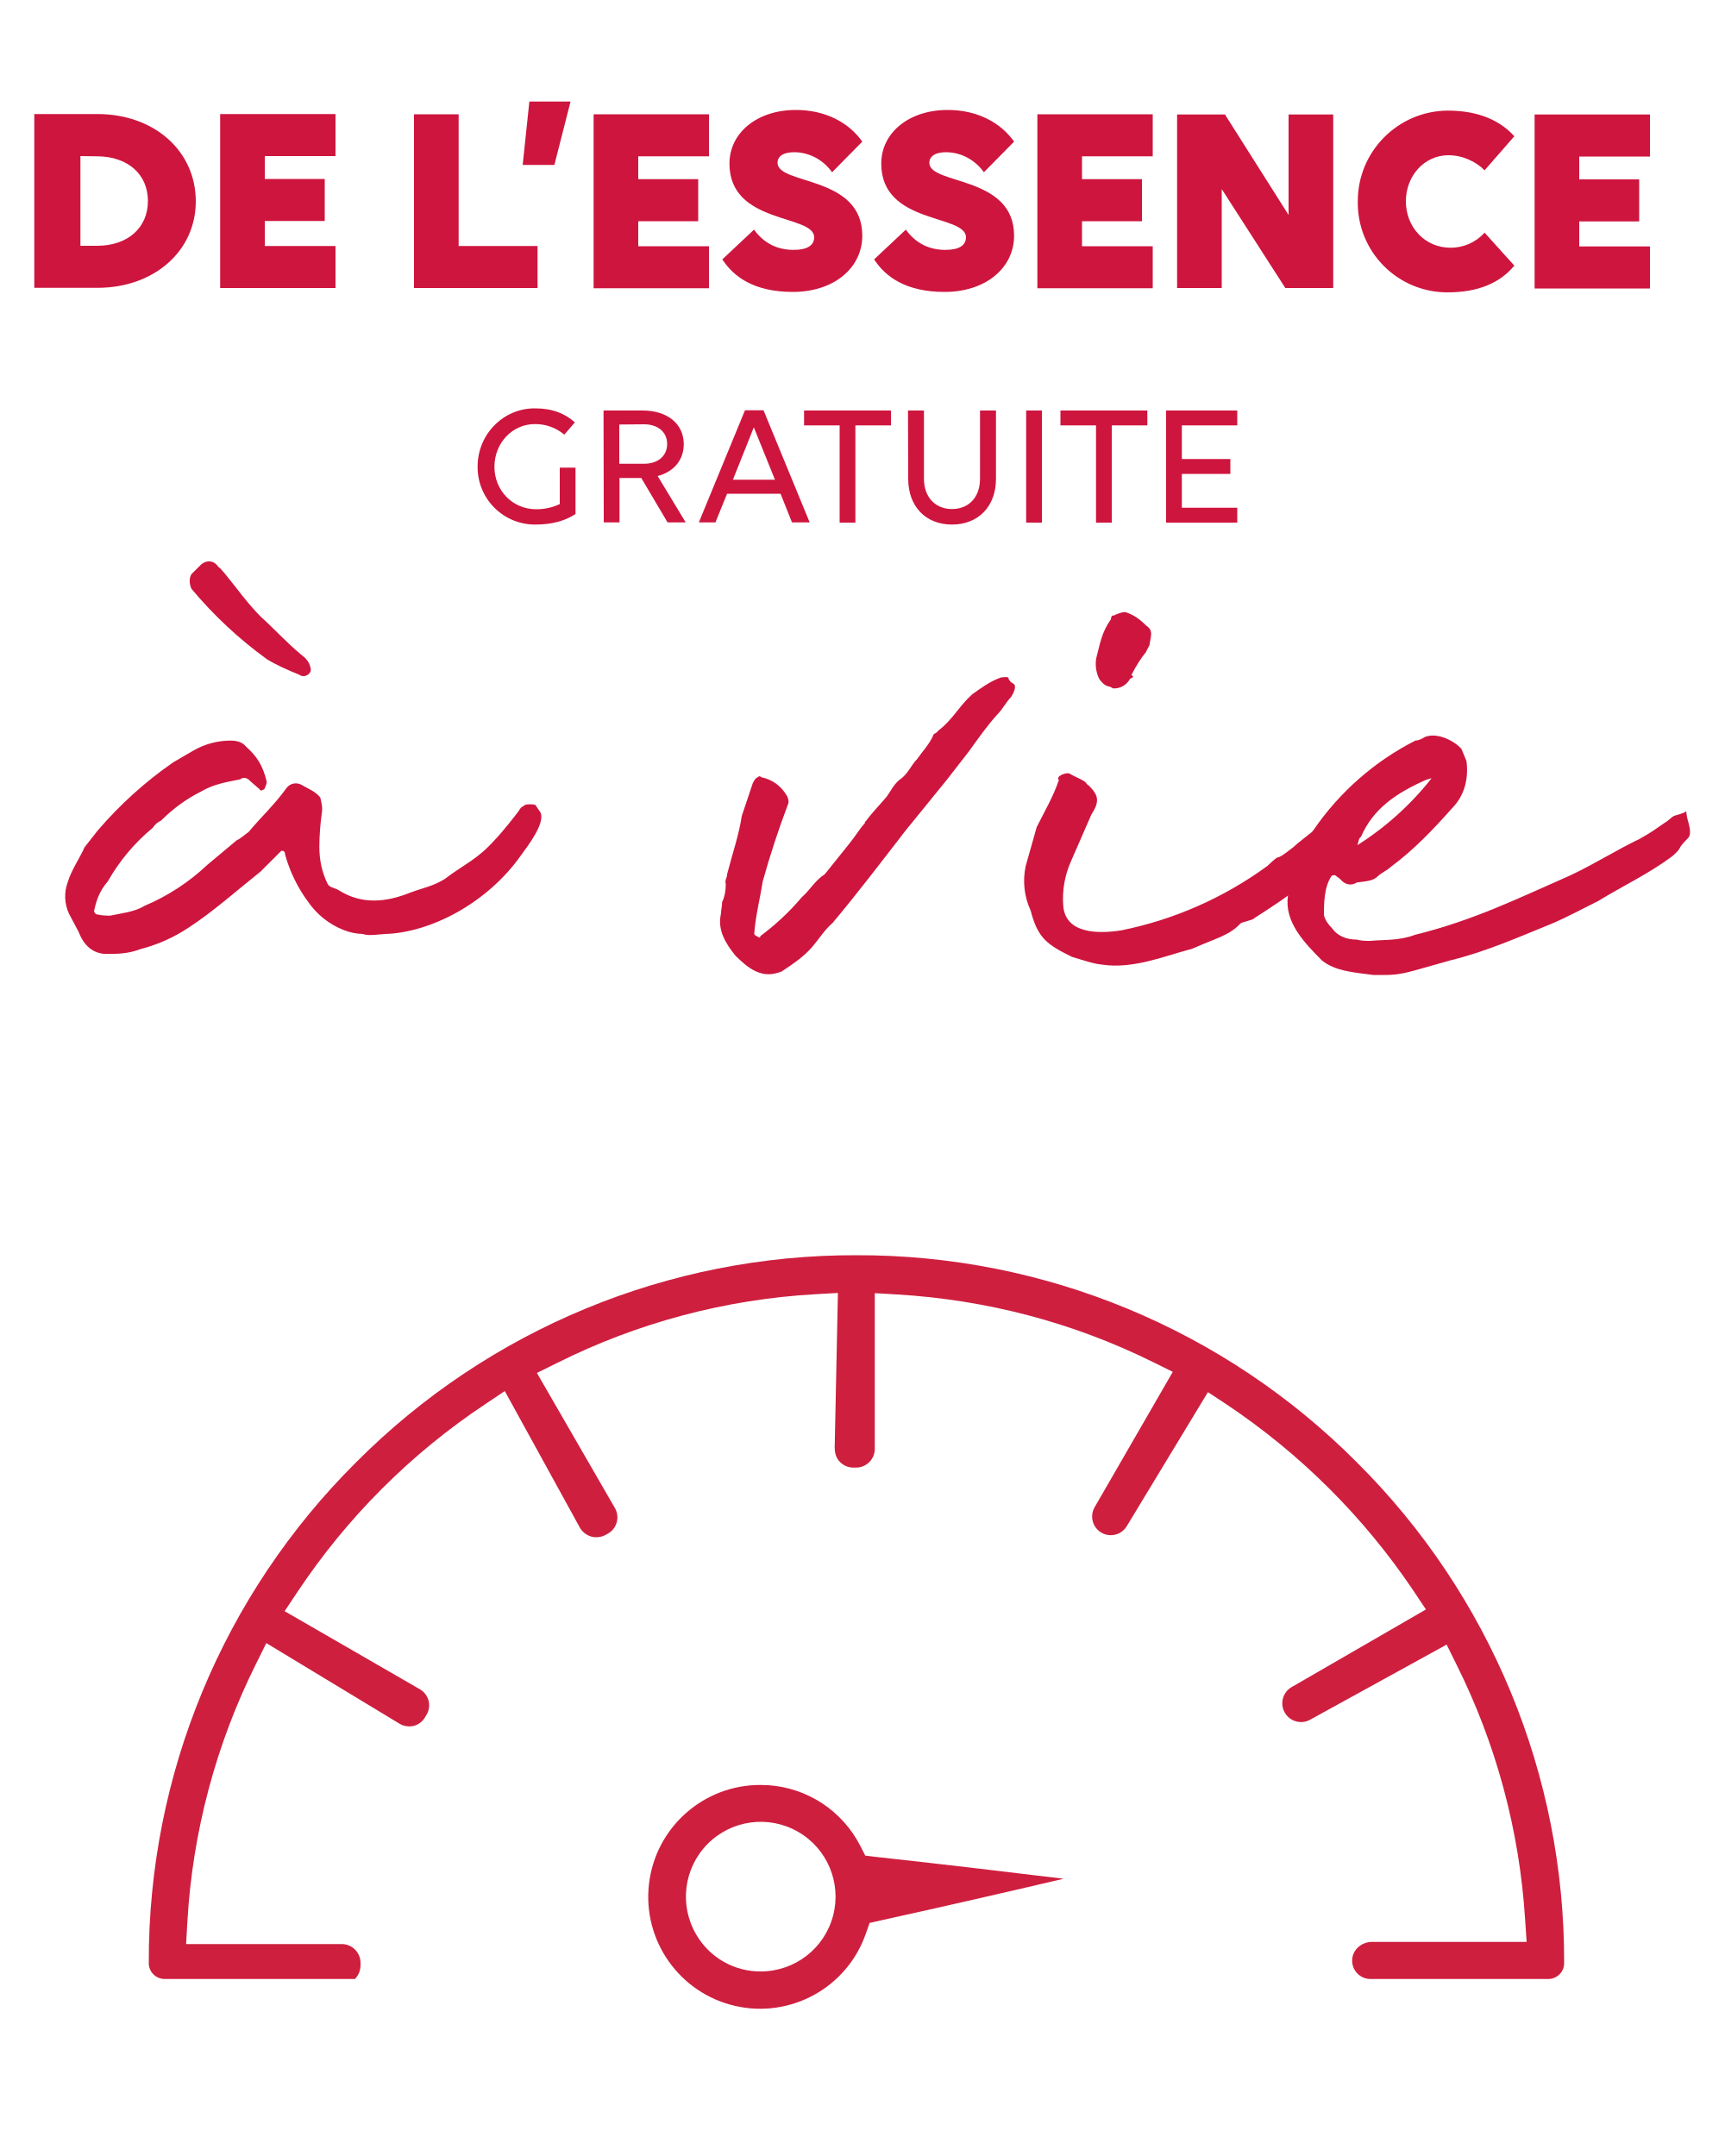
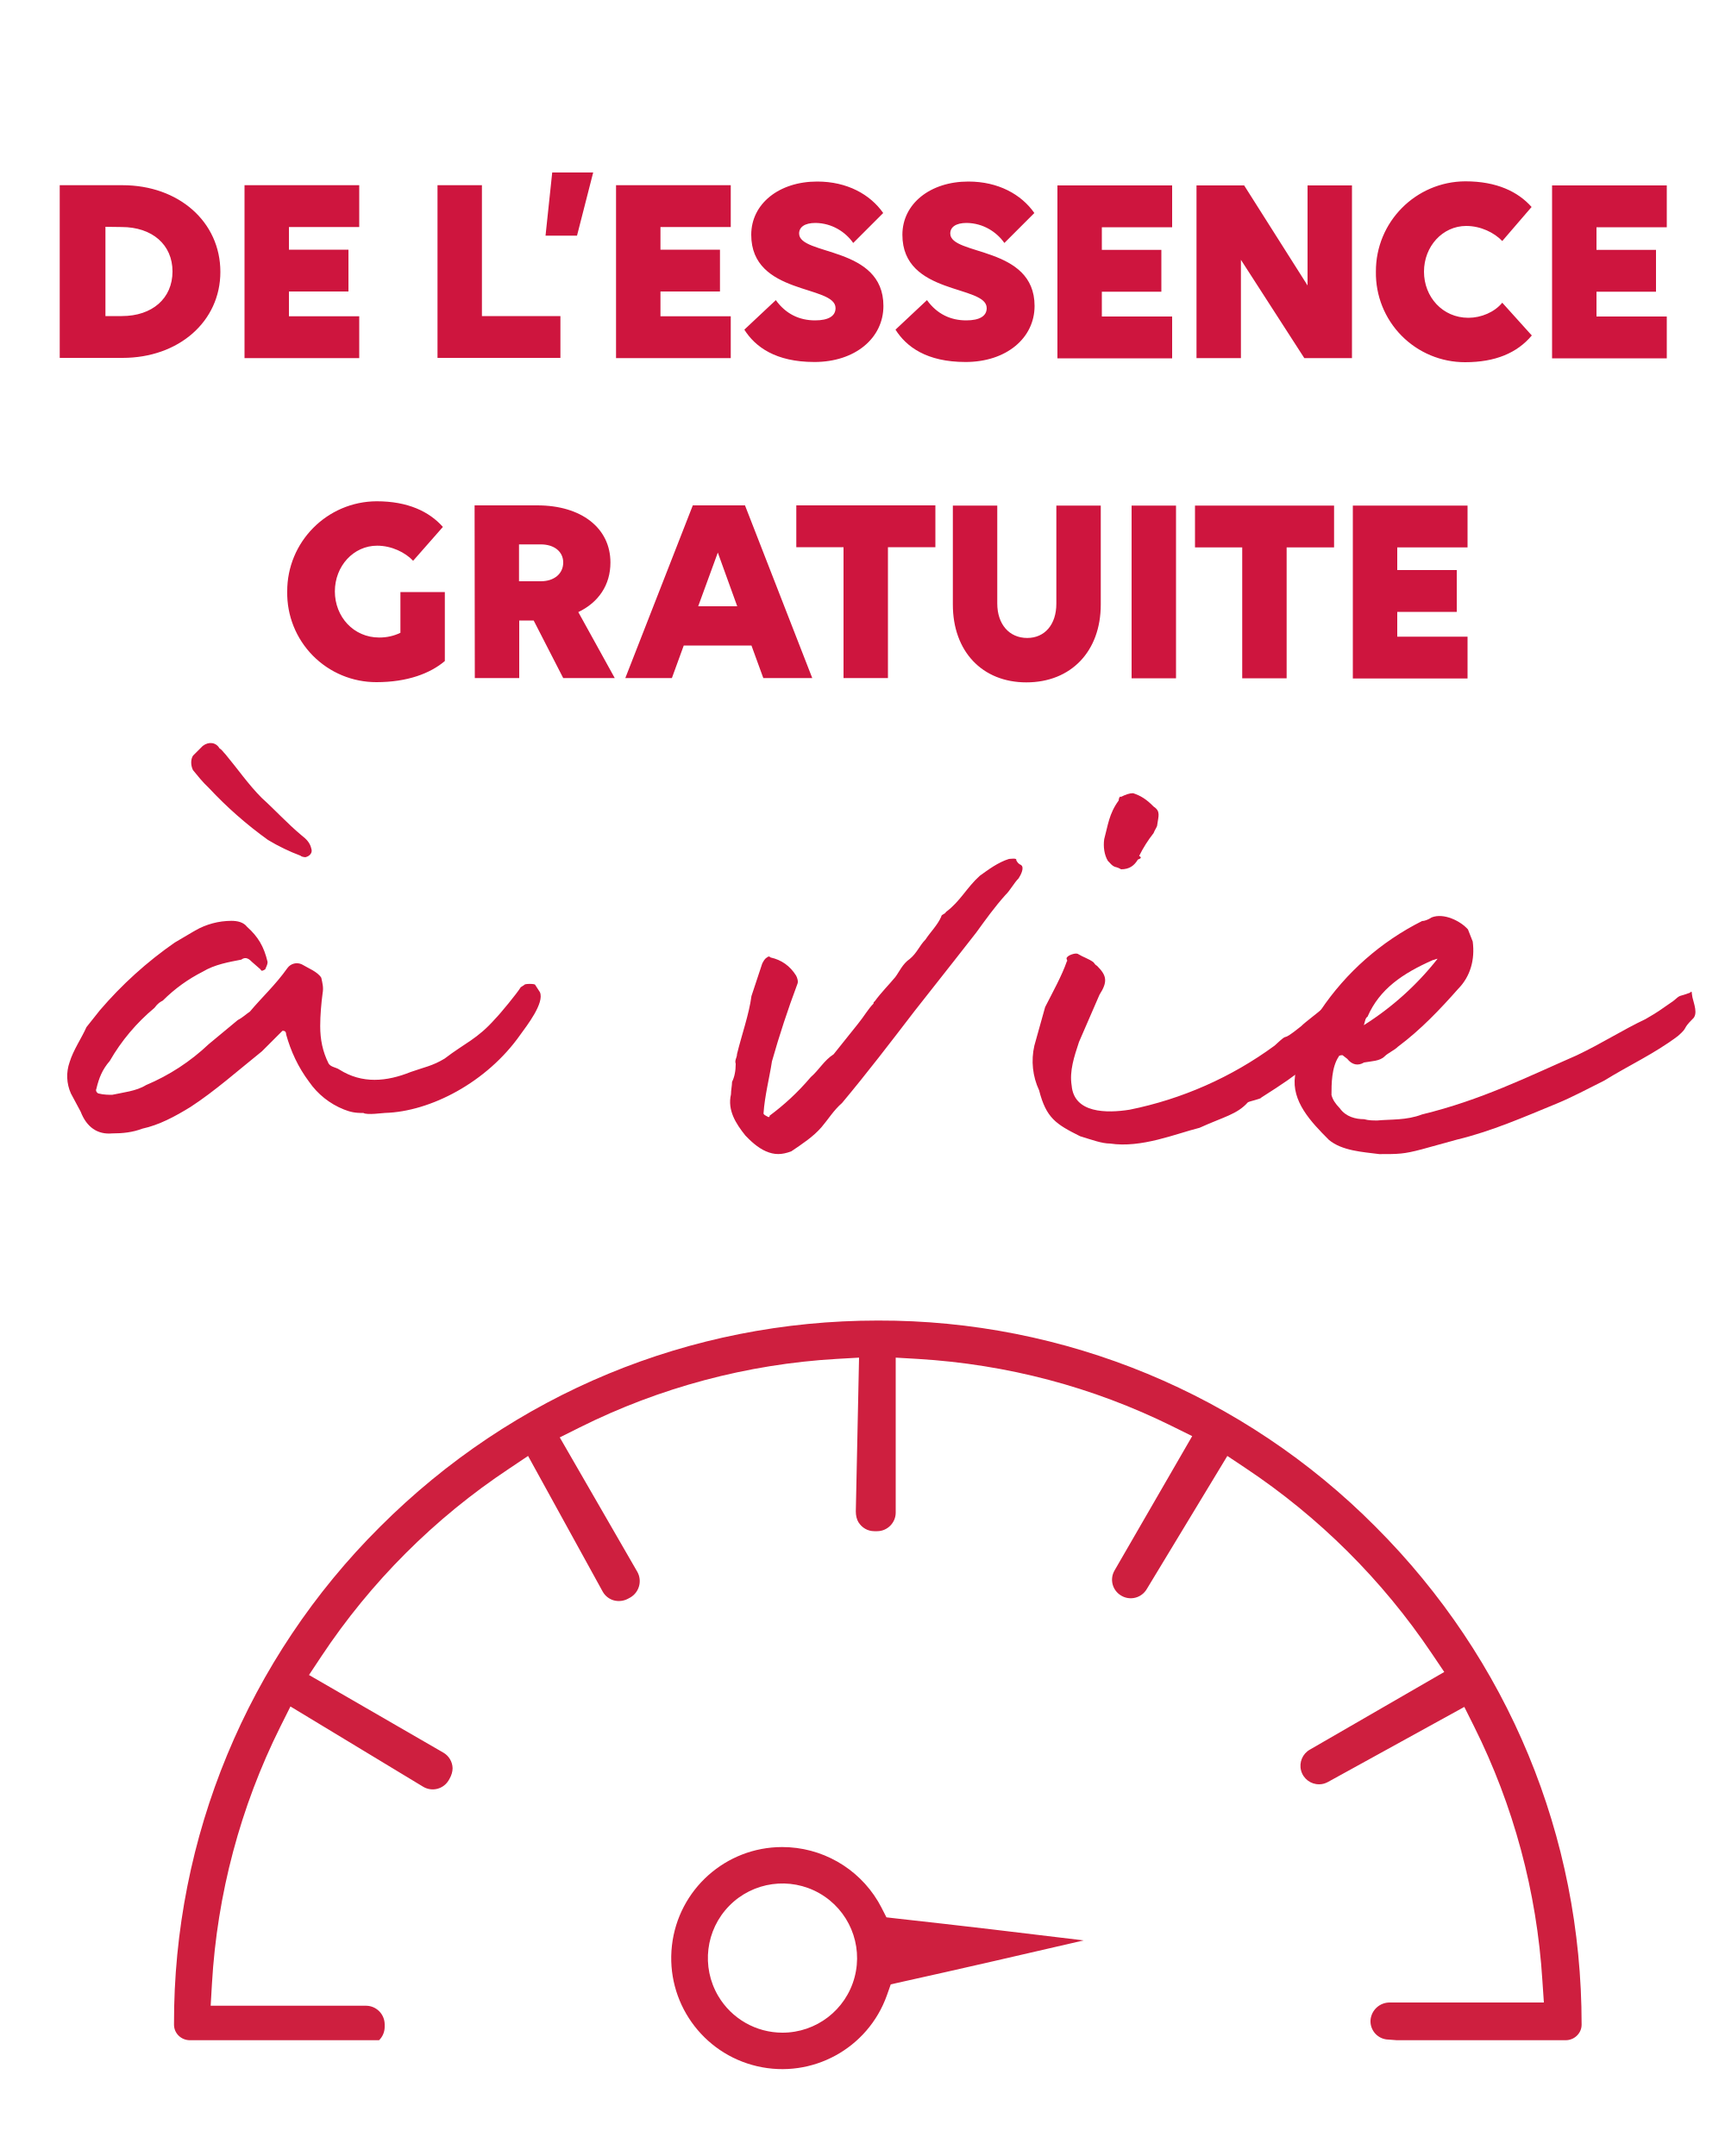
<svg xmlns="http://www.w3.org/2000/svg" width="80" height="100" viewBox="0 0 80 100">
  <g>
    <g fill="#CE153E">
-       <path d="M15.92 43.13a3.62 3.62 0 0 1-1.63-1.3 6.7 6.7 0 0 1-1.07-2.2c0-.17-.11-.17-.17-.17l-.96.96c-1.13.9-2.2 1.86-3.32 2.59a7.3 7.3 0 0 1-2.25 1.01c-.45.17-.9.23-1.41.22-.68.06-1.18-.28-1.46-1.01l-.45-.85a1.9 1.9 0 0 1-.06-1.46c.16-.55.56-1.12.78-1.62l.62-.79a18.5 18.5 0 0 1 3.49-3.15l.96-.56a3.47 3.47 0 0 1 1.69-.45c.28 0 .56.06.73.28.51.45.79.9.96 1.63 0 .11-.06.23-.11.34-.11.06-.17.11-.23 0l-.39-.34c-.11-.11-.28-.28-.51-.11-.56.11-1.24.22-1.8.56-.68.34-1.3.79-1.86 1.35-.11.06-.23.11-.39.34A8.92 8.92 0 0 0 5 40.88c-.34.39-.51.79-.62 1.3-.06.11.06.23.11.23.23.06.51.06.62.06.51-.11 1.13-.17 1.58-.45a9.8 9.8 0 0 0 2.93-1.91l1.35-1.13c.23-.11.39-.28.56-.39.56-.68 1.18-1.24 1.75-2.03a.54.54 0 0 1 .68-.17c.28.17.73.34.9.62.06.28.11.45.06.73-.06.45-.11 1.01-.11 1.52 0 .62.11 1.18.39 1.75.11.17.34.17.51.28 1.07.68 2.2.56 3.32.11.62-.23 1.01-.28 1.58-.62.96-.73 1.52-.9 2.37-1.86.23-.23 1.01-1.18 1.18-1.46l.17-.11c0-.06.51-.06.51 0l.23.34c.22.51-.62 1.58-.9 1.97-1.58 2.25-4.23 3.6-6.31 3.66-.11 0-.85.11-1.01 0a2.58 2.58 0 0 1-.93-.19zM13.89 31.3c-.56-.23-1.07-.45-1.52-.73a19.3 19.3 0 0 1-3.49-3.26c-.11-.23-.11-.51 0-.68l.45-.45c.28-.23.62-.17.79.11.11.06.17.17.28.28.56.68 1.07 1.41 1.69 2.03.62.56 1.18 1.18 1.86 1.75.23.17.39.34.45.62.06.17-.06.34-.28.39-.06 0-.17 0-.23-.06zM33.49 41.84c.11-.23.17-.51.17-.84-.06-.17.06-.28.06-.45.23-.9.56-1.86.68-2.7l.51-1.52c.06-.11.11-.23.23-.28.06-.06.11-.06.17 0 .51.11.9.39 1.18.85.06.11.11.28.06.39a41.97 41.97 0 0 0-1.18 3.6c-.11.73-.34 1.63-.39 2.42 0 .06.11.11.11.11l.11.06c.06 0 .06 0 .06-.06.68-.51 1.3-1.07 1.92-1.8.39-.34.62-.79 1.07-1.07l1.13-1.41c.28-.34.51-.73.73-.96 0-.06 0-.06.06-.11.28-.39.68-.79.96-1.13.17-.23.34-.62.68-.84.34-.28.45-.62.73-.9.23-.34.56-.68.73-1.07 0-.11.17-.11.23-.23.68-.51.96-1.13 1.58-1.69.39-.28.85-.62 1.35-.79.06 0 .39-.06.34.06.06.11.11.17.23.23.17.11 0 .45-.11.62-.23.23-.39.56-.62.79-.51.56-.9 1.13-1.35 1.75l-1.01 1.3L42 38.52c-1.13 1.46-2.2 2.87-3.38 4.28-.39.34-.62.73-.96 1.13-.39.45-.9.79-1.41 1.13-.45.17-.79.17-1.18 0s-.73-.51-.96-.73c-.45-.56-.84-1.18-.68-1.92.01-.18.06-.4.06-.57zM49.71 44.38c-1.13-.56-1.58-.85-1.91-2.14a3.29 3.29 0 0 1-.23-2.08l.51-1.8c.34-.68.79-1.46 1.01-2.14.06 0-.06-.11 0-.17.06-.11.39-.23.51-.17.28.17.51.23.73.39.06.06.06.11.17.17.45.45.51.73.11 1.35l-.96 2.2a4.27 4.27 0 0 0-.34 2.03c.11 1.3 1.63 1.3 2.7 1.13a17.28 17.28 0 0 0 6.76-2.98c.84-.79.11 0 1.24-.9.23-.23.79-.62 1.01-.84.62-.34 1.75-1.63 2.14-.96.11.28-.28.73-.06 1.13l-.11.34c-.11.34-.39.39-.73.45-.51.45-.96.79-1.41 1.3-1.46 1.13-1.58 1.18-2.7 1.91 0 .06-.56.17-.62.23-.51.56-1.13.68-2.25 1.18-1.13.28-2.7.96-4.17.73-.38-.03-.83-.19-1.4-.36zm1.64-12.56c-.17-.06-.23-.17-.34-.28-.17-.28-.23-.68-.17-1.01.17-.62.23-1.18.68-1.8 0-.11.06-.23.11-.17.23-.11.39-.17.56-.17.34.11.62.28.96.62.34.23.23.45.17.84 0 .11-.11.23-.17.39-.23.28-.45.62-.68 1.07.11.06.11.11-.06.17a.84.84 0 0 1-.79.45.7.7 0 0 0-.27-.11z" />
-       <path d="M61.31 44.55c-.84-.84-1.75-1.8-1.58-2.99 0-.11.06-.79.17-.96l.11-.34c.39-.9.39-.9.9-1.75a12.69 12.69 0 0 1 4.73-4.16c.11 0 .28-.06.45-.17.56-.22 1.35.17 1.69.56l.23.56c.11.85-.11 1.63-.68 2.2-.85.96-1.75 1.91-2.82 2.7-.17.17-.45.28-.62.45-.23.23-.62.23-.96.28-.28.17-.56.11-.79-.17l-.23-.17s-.17 0-.17.06c-.34.51-.34 1.3-.34 1.8.06.23.17.39.39.62.28.39.73.51 1.13.51.23.06.39.06.62.06.62-.06 1.35 0 2.08-.28 2.76-.68 4.9-1.75 7.21-2.76 1.18-.56 2.14-1.18 3.21-1.69.68-.39.56-.34 1.3-.84.39-.34.23-.17.79-.39.11-.11.06 0 .11.23.06.28.28.79 0 1.01-.51.51-.17.34-.68.79-1.13.84-2.25 1.35-3.44 2.08-.79.39-1.52.79-2.2 1.07-1.52.62-3.04 1.29-4.68 1.69l-1.59.45c-.84.23-1.07.23-1.97.22-.79-.11-1.75-.16-2.37-.67zm5.08-8.45c-.06 0-.17.06-.23.06-1.41.62-2.48 1.35-3.04 2.65-.11.06-.11.23-.17.39a13.67 13.67 0 0 0 3.44-3.1z" />
+       <path d="M15.95 51.46a3.57 3.57 0 0 1-1.62-1.29c-.5-.67-.84-1.4-1.06-2.19 0-.17-.11-.17-.17-.17l-.95.95c-1.12.9-2.19 1.85-3.31 2.58-.73.45-1.46.84-2.24 1.01-.45.17-.9.22-1.4.22-.67.06-1.18-.28-1.46-1.01l-.45-.84a1.95 1.95 0 0 1-.06-1.46c.17-.56.56-1.12.78-1.62l.62-.78a18.34 18.34 0 0 1 3.47-3.14l.95-.56a3.4 3.4 0 0 1 1.68-.45c.28 0 .56.06.73.28.5.45.78.9.95 1.63 0 .11-.06.22-.11.34-.11.06-.17.11-.22 0l-.39-.34c-.11-.11-.28-.28-.5-.11-.56.11-1.23.22-1.79.56-.67.34-1.29.78-1.85 1.34-.11.06-.22.11-.39.34a9.11 9.11 0 0 0-2.07 2.46c-.34.39-.5.78-.62 1.29-.06.11.06.22.11.22.22.06.5.06.62.06.5-.11 1.12-.17 1.57-.45a9.67 9.67 0 0 0 2.91-1.9l1.35-1.12c.22-.11.39-.28.56-.39.56-.67 1.18-1.23 1.74-2.02a.54.54 0 0 1 .67-.17c.28.17.73.34.9.62.06.28.11.45.06.73-.06.45-.11 1.01-.11 1.51 0 .62.11 1.18.39 1.74.11.17.34.17.5.28 1.06.67 2.19.56 3.31.11.62-.22 1.01-.28 1.57-.62.95-.73 1.51-.9 2.35-1.85.22-.22 1.01-1.18 1.18-1.46l.17-.11c0-.06.5-.06.5 0l.22.34c.22.5-.62 1.57-.9 1.96-1.57 2.24-4.2 3.58-6.28 3.64-.11 0-.84.11-1.01 0-.39.01-.62-.05-.9-.16zm-2.01-11.77a9.21 9.21 0 0 1-1.51-.73 18.54 18.54 0 0 1-2.74-2.41c-.29-.27-.51-.55-.74-.83-.11-.22-.11-.5 0-.67l.45-.45c.28-.22.62-.17.78.11.11.06.17.17.28.28.56.67 1.06 1.4 1.68 2.02.62.56 1.18 1.18 1.85 1.74.22.17.39.34.45.62.06.17-.06.34-.28.39-.05-.01-.16-.01-.22-.07zM33.95 50.18c.11-.22.17-.5.17-.84-.06-.17.06-.28.06-.45.22-.9.56-1.85.67-2.69l.5-1.51c.06-.11.11-.22.22-.28.06-.06.11-.06.17 0 .5.11.9.39 1.18.84.06.11.11.28.06.39a45.57 45.57 0 0 0-1.18 3.59c-.11.73-.34 1.62-.39 2.41 0 .06.11.11.11.11l.11.06c.06 0 .06 0 .06-.06.67-.5 1.29-1.06 1.91-1.79.39-.34.62-.78 1.06-1.06l1.12-1.4c.28-.34.5-.73.73-.95 0-.06 0-.06.06-.11.28-.39.67-.78.95-1.12.17-.22.34-.62.67-.84.34-.28.45-.62.73-.9.22-.34.56-.67.73-1.06 0-.11.17-.11.22-.22.67-.5.95-1.12 1.57-1.68.39-.28.84-.62 1.35-.78.06 0 .39-.06.34.06.06.11.11.17.22.22.17.11 0 .45-.11.62-.22.22-.39.56-.62.78-.5.56-.9 1.12-1.35 1.74l-1.01 1.29-1.85 2.35c-1.12 1.46-2.19 2.86-3.36 4.26-.39.34-.62.73-.95 1.12-.39.45-.9.78-1.4 1.12-.45.17-.78.17-1.18 0-.39-.17-.73-.5-.95-.73-.45-.56-.84-1.18-.67-1.91 0-.19.05-.42.05-.58zM50.09 52.7c-1.12-.56-1.57-.84-1.9-2.13a3.2 3.2 0 0 1-.22-2.07l.5-1.79c.34-.67.78-1.46 1.01-2.13.06 0-.06-.11 0-.17.06-.11.39-.22.5-.17.28.17.5.22.73.39.06.06.06.11.17.17.45.45.5.73.11 1.34l-.95 2.19c-.22.67-.45 1.34-.34 2.02.11 1.29 1.62 1.29 2.69 1.12a17.1 17.1 0 0 0 6.72-2.97c.84-.78.11 0 1.23-.9.22-.22.78-.62 1.01-.84.62-.34 1.74-1.62 2.13-.95.11.28-.28.73-.06 1.12l-.11.34c-.11.34-.39.39-.73.45-.5.45-.95.78-1.4 1.29-1.46 1.12-1.57 1.18-2.69 1.9 0 .06-.56.17-.62.22-.5.56-1.12.67-2.24 1.18-1.12.28-2.69.95-4.15.73-.38 0-.83-.17-1.39-.34zm1.63-12.49c-.17-.06-.22-.17-.34-.28-.17-.28-.22-.67-.17-1.01.17-.62.22-1.18.67-1.79 0-.11.06-.22.11-.17.22-.11.39-.17.56-.17.34.11.62.28.95.62.34.22.22.45.17.84 0 .11-.11.22-.17.39a6.1 6.1 0 0 0-.67 1.06c.11.06.11.11-.06.17-.17.28-.39.45-.78.45a.83.83 0 0 0-.27-.11z" />
+       <path d="M61.63 52.87c-.84-.84-1.74-1.79-1.57-2.97 0-.11.06-.78.17-.95l.11-.34c.39-.9.39-.9.9-1.74a12.33 12.33 0 0 1 4.71-4.15c.11 0 .28-.06.45-.17.56-.22 1.34.17 1.68.56l.22.56c.11.84-.11 1.62-.67 2.19-.84.95-1.74 1.9-2.8 2.69-.17.17-.45.28-.62.45-.22.22-.62.22-.95.28-.28.17-.56.11-.78-.17l-.22-.17s-.17 0-.17.06c-.34.5-.34 1.29-.34 1.79.06.22.17.39.39.62.28.39.73.5 1.12.5.22.06.39.06.62.06.62-.06 1.34 0 2.07-.28 2.75-.67 4.88-1.74 7.17-2.74 1.18-.56 2.13-1.18 3.19-1.68.67-.39.56-.34 1.29-.84.39-.34.22-.17.78-.39.11-.11.06 0 .11.22.06.28.28.78 0 1.01-.5.5-.17.34-.67.78-1.12.84-2.24 1.34-3.42 2.07-.78.39-1.51.78-2.19 1.06-1.51.62-3.03 1.29-4.65 1.68l-1.63.45c-.84.22-1.06.22-1.96.22-.77-.1-1.73-.15-2.34-.66zm5.04-8.4c-.06 0-.17.06-.22.06-1.4.62-2.47 1.34-3.03 2.63-.11.06-.11.22-.17.39a13.53 13.53 0 0 0 3.42-3.08z" />
+     </g>
+     <g>
+       <path fill="#CE1F3F" d="M36.27 85.67a5.15 5.15 0 1 0 4.86 6.88l.18-.51.53-.12c2.67-.59 5.87-1.33 8.42-1.92-2.61-.32-5.9-.71-8.63-1.01l-.52-.06-.24-.47-.15-.27a5.18 5.18 0 0 0-4.45-2.52zm.02 8.61a3.46 3.46 0 0 1-2.98-1.7 3.46 3.46 0 1 1 2.98 1.7z" />
+     </g>
+     <g>
+       <path fill="#CE1F3F" d="M64.78 94.63h7.83c.41 0 .74-.33.74-.72v-.02c0-8.72-3.4-16.92-9.56-23.08a32.41 32.41 0 0 0-23.08-9.56c-8.72 0-16.92 3.4-23.08 9.56a32.41 32.41 0 0 0-9.56 23.08v.02c0 .4.33.72.74.72h8.77a.87.87 0 0 0 .26-.61v-.13a.87.87 0 0 0-.86-.86H9.77L9.83 92A30.68 30.68 0 0 1 13 80.09l.47-.94 6.15 3.72a.86.86 0 0 0 1.19-.3l.04-.07c.09-.16.14-.33.14-.49a.86.86 0 0 0-.43-.72l-6.23-3.6.57-.86a31.05 31.05 0 0 1 8.71-8.71l.88-.59 3.46 6.29c.11.2.3.35.52.41a.9.9 0 0 0 .66-.08l.11-.06a.88.88 0 0 0 .32-1.18l-3.6-6.24.92-.46a30.65 30.65 0 0 1 11.91-3.18l1.05-.06-.15 7.13c0 .19.04.37.12.5.16.26.43.42.74.42h.13c.47 0 .86-.39.86-.86v-7.19l1.03.06c4.14.25 8.11 1.3 11.79 3.12l.93.46-3.6 6.23c-.24.41-.1.93.31 1.17a.86.86 0 0 0 1.18-.3l3.74-6.18.84.56a31.31 31.31 0 0 1 8.64 8.6l.58.86-6.23 3.6a.86.86 0 0 0 .43 1.61c.15 0 .28-.04.41-.11l6.32-3.48.45.9a30.64 30.64 0 0 1 3.17 11.78l.07 1.03h-7.14a.89.89 0 0 0-.9.82.85.85 0 0 0 .84.9l.38.03z" />
    </g>
    <g fill="#CE153E">
-       <path d="M1.59 5.29h2.93c2.63 0 4.56 1.71 4.56 4.05 0 2.31-1.94 4.01-4.56 4.01H1.59V5.29zm2.14 1.95v4.16h.77c1.42 0 2.36-.83 2.36-2.08 0-1.24-.94-2.07-2.37-2.07l-.76-.01zM10.21 5.29h5.35v1.95h-3.28V8.3h2.78v1.95h-2.78v1.16h3.28v1.95h-5.35V5.29zM19.2 5.3h2.07v6.11h3.66v1.95H19.2V5.3zM25.71 7.65h-1.47l.31-2.94h1.91l-.75 2.94zM27.53 5.3h5.35v1.95H29.6v1.06h2.78v1.95H29.6v1.16h3.28v1.95h-5.35V5.3zM38.59 7.99c-.35-.5-.98-.93-1.76-.93-.52 0-.77.2-.77.49 0 1.04 3.93.57 3.93 3.38 0 1.5-1.32 2.61-3.22 2.61-1.82 0-2.76-.72-3.27-1.51l1.47-1.38c.46.64 1.09.94 1.83.94.63 0 .95-.2.96-.58 0-1.09-3.93-.58-3.93-3.42 0-1.44 1.29-2.49 3.08-2.49 1.39 0 2.47.6 3.08 1.47l-1.4 1.42zM45.63 7.99c-.35-.5-.98-.93-1.76-.93-.51 0-.77.2-.77.49 0 1.04 3.93.57 3.93 3.38 0 1.5-1.32 2.61-3.22 2.61-1.82 0-2.76-.72-3.27-1.51l1.47-1.38c.46.64 1.09.94 1.83.94.63 0 .95-.2.96-.58 0-1.09-3.93-.58-3.93-3.42 0-1.44 1.29-2.49 3.08-2.49 1.39 0 2.47.6 3.08 1.47l-1.4 1.42zM48.11 5.3h5.35v1.95h-3.28v1.06h2.78v1.95h-2.78v1.16h3.28v1.95h-5.35V5.3zM56.66 8.77v4.59h-2.07V5.31h2.22l2.95 4.66V5.31h2.07v8.05h-2.22l-2.95-4.59zM68.85 7.9c-.38-.39-1-.7-1.68-.7-1.11 0-1.97.95-1.97 2.14 0 1.18.87 2.15 2.07 2.15a2.1 2.1 0 0 0 1.58-.7l1.38 1.53c-.68.82-1.7 1.24-3.1 1.24a4.15 4.15 0 0 1-4.16-4.22 4.2 4.2 0 0 1 4.17-4.21c1.46 0 2.45.48 3.09 1.19L68.85 7.9zM71.17 5.31h5.35v1.95h-3.28v1.06h2.78v1.95h-2.78v1.16h3.28v1.95h-5.35V5.31z" />
-     </g>
-     <g fill="#CE153E">
-       <path d="M24.82 24.33a2.66 2.66 0 0 1-2.67-2.69c0-1.49 1.18-2.7 2.65-2.7.83 0 1.4.24 1.86.65l-.49.57a2.07 2.07 0 0 0-1.37-.49c-1.04 0-1.87.88-1.87 1.98 0 1.09.83 1.97 1.94 1.97.41 0 .77-.09 1.09-.24v-1.69h.73v2.15c-.48.32-1.09.49-1.87.49zM27.99 19.04h1.82c1.14 0 1.9.62 1.9 1.56 0 .74-.46 1.28-1.21 1.48l1.3 2.15h-.84l-1.22-2.06h-1.01v2.06H28l-.01-5.19zm.73.65v1.82h1.15c.64 0 1.07-.36 1.07-.92 0-.55-.43-.91-1.07-.91l-1.15.01zM36.2 22.9h-2.48l-.54 1.33h-.77l2.14-5.2h.86l2.14 5.2h-.82l-.53-1.33zm-1.24-3.08-.97 2.43h1.95l-.98-2.43zM39.67 19.73v4.51h-.73v-4.51h-1.65v-.69h4.03v.69h-1.65zM42.11 19.04h.74v3.17c0 .84.52 1.4 1.3 1.4.79 0 1.3-.56 1.3-1.4v-3.17h.74v3.17c0 1.28-.82 2.12-2.04 2.12-1.22 0-2.03-.84-2.03-2.12l-.01-3.17zM47.59 19.04h.73v5.2h-.73v-5.2zM51.56 19.73v4.51h-.73v-4.51h-1.65v-.69h4.03v.69h-1.65zM54.08 19.04h3.3v.69h-2.57v1.56h2.25v.69h-2.25v1.57h2.57v.69h-3.3v-5.2z" />
+       <path d="M2.77 8.59h2.91c2.61 0 4.54 1.7 4.54 4.02 0 2.3-1.93 3.99-4.54 3.99H2.77V8.59zm2.12 1.93v4.14h.76c1.41 0 2.35-.82 2.35-2.07 0-1.24-.94-2.06-2.36-2.06l-.75-.01zM11.34 8.59h5.32v1.94H13.4v1.05h2.76v1.94H13.4v1.15h3.26v1.94h-5.32V8.59zM20.29 8.59h2.06v6.07h3.64v1.94h-5.7V8.59zM26.76 10.93H25.3L25.61 8h1.9l-.75 2.93zM28.57 8.59h5.32v1.94h-3.26v1.05h2.76v1.94h-2.76v1.15h3.26v1.94h-5.32V8.59zM39.57 11.27c-.35-.5-.97-.92-1.75-.93-.51 0-.76.2-.76.49 0 1.04 3.91.56 3.91 3.36 0 1.49-1.31 2.6-3.2 2.6-1.81 0-2.75-.71-3.25-1.5l1.46-1.37c.46.64 1.09.94 1.82.94.62 0 .95-.2.95-.57 0-1.09-3.91-.58-3.91-3.4 0-1.44 1.29-2.47 3.06-2.47 1.39 0 2.46.6 3.06 1.46l-1.39 1.39zM46.58 11.27c-.35-.5-.97-.92-1.75-.93-.51 0-.76.2-.76.49 0 1.04 3.91.56 3.91 3.36 0 1.49-1.31 2.6-3.2 2.6-1.81 0-2.75-.71-3.25-1.5l1.46-1.37c.46.64 1.09.94 1.82.94.62 0 .95-.2.95-.57 0-1.09-3.91-.58-3.91-3.4 0-1.44 1.29-2.47 3.06-2.47 1.39 0 2.46.6 3.06 1.46l-1.39 1.39zM49.04 8.6h5.32v1.94H51.1v1.05h2.76v1.94H51.1v1.15h3.26v1.94h-5.32V8.6zM57.55 12.05v4.56h-2.06V8.6h2.21l2.94 4.64V8.6h2.06v8.01h-2.21l-2.94-4.56zM69.67 11.18c-.37-.39-1-.7-1.67-.7-1.1 0-1.96.95-1.96 2.12 0 1.17.86 2.14 2.06 2.14.59 0 1.21-.26 1.57-.7l1.37 1.52c-.68.81-1.69 1.24-3.09 1.24a4.13 4.13 0 0 1-4.14-4.2 4.17 4.17 0 0 1 4.15-4.19c1.45 0 2.44.48 3.07 1.19l-1.36 1.58zM71.98 8.6h5.32v1.94h-3.26v1.05h2.76v1.94h-2.76v1.15h3.26v1.94h-5.32V8.6z" />
    </g>
    <g>
-       <path fill="#CE1F3F" d="M35.27 82.79a5.19 5.19 0 1 0 4.88 6.91l.18-.51.53-.12c2.69-.59 5.91-1.33 8.47-1.93-2.63-.32-5.93-.71-8.68-1.01l-.52-.06-.24-.47-.15-.27a5.18 5.18 0 0 0-4.47-2.54zm.02 8.65a3.43 3.43 0 0 1-3-1.71 3.47 3.47 0 1 1 3 1.71z" />
-     </g>
-     <g>
-       <path fill="#CE1F3F" d="M63.93 91.79h7.87c.41 0 .74-.33.74-.73v-.02a32.6 32.6 0 0 0-9.61-23.21 32.6 32.6 0 0 0-23.21-9.61 32.6 32.6 0 0 0-23.21 9.61A32.6 32.6 0 0 0 6.9 91.04v.02c0 .4.33.73.74.73h8.82a.9.9 0 0 0 .26-.62v-.13a.87.87 0 0 0-.87-.87H8.63l.06-1.04a30.77 30.77 0 0 1 3.19-11.97l.47-.95 6.18 3.74c.2.12.44.15.66.1a.87.87 0 0 0 .53-.41l.04-.07a.86.86 0 0 0-.29-1.22l-6.27-3.62.58-.87a31.23 31.23 0 0 1 8.75-8.75l.88-.59 3.48 6.33c.11.2.3.35.53.42.22.06.47.03.67-.08l.11-.06a.87.87 0 0 0 .32-1.18l-3.62-6.27.93-.46a30.6 30.6 0 0 1 11.97-3.19l1.06-.06-.15 7.17c0 .19.04.37.12.51.16.26.44.42.74.42h.13c.48 0 .87-.39.87-.87v-7.22l1.04.06c4.16.25 8.15 1.3 11.85 3.13l.93.46-3.62 6.27a.86.86 0 0 0 1.49.88l3.76-6.21.85.56a31.6 31.6 0 0 1 8.68 8.65l.58.87-6.26 3.62a.87.87 0 0 0 .86 1.51l6.36-3.5.45.91a30.77 30.77 0 0 1 3.19 11.84l.07 1.04h-7.18c-.48 0-.89.37-.91.82a.85.85 0 0 0 .85.9h.37z" />
+       <g fill="#CE153E">
+         <path d="M17.46 31.64a4.13 4.13 0 0 1-4.14-4.2 4.17 4.17 0 0 1 4.15-4.19c1.45 0 2.44.48 3.07 1.19l-1.38 1.57c-.37-.39-1-.7-1.67-.7-1.1 0-1.96.95-1.96 2.12 0 1.17.86 2.14 2.06 2.14.34 0 .67-.07.98-.22v-1.89h2.06v3.2c-.67.57-1.73.98-3.17.98zM22.01 23.44h2.91c2.04 0 3.39 1.05 3.39 2.65 0 1.04-.55 1.85-1.49 2.3l1.69 3.06h-2.39l-1.37-2.67h-.67v2.67h-2.06l-.01-8.01zm2.06 1.81v1.71h1.01c.62 0 1.04-.35 1.04-.87 0-.5-.41-.84-1.04-.84h-1.01zM34.85 29.94h-3.14l-.55 1.51H29l3.13-8.01h2.42l3.12 8.01H35.4l-.55-1.51zm-1.56-4.31-.91 2.49h1.81l-.9-2.49zM41.18 25.38v6.07h-2.06v-6.07h-2.19v-1.94h6.45v1.94h-2.2zM44.19 23.45h2.06v4.54c0 .96.55 1.6 1.39 1.6.81 0 1.35-.62 1.35-1.59v-4.55h2.06v4.59c0 2.17-1.38 3.61-3.45 3.61-2.05 0-3.41-1.44-3.41-3.61v-4.59zM52.48 23.45h2.06v8.01h-2.06v-8.01zM59.67 25.39v6.07h-2.06v-6.07h-2.19v-1.94h6.45v1.94h-2.2zM62.74 23.45h5.32v1.94H64.8v1.05h2.76v1.94H64.8v1.15h3.26v1.94h-5.32v-8.02z" />
+       </g>
    </g>
  </g>
</svg>
